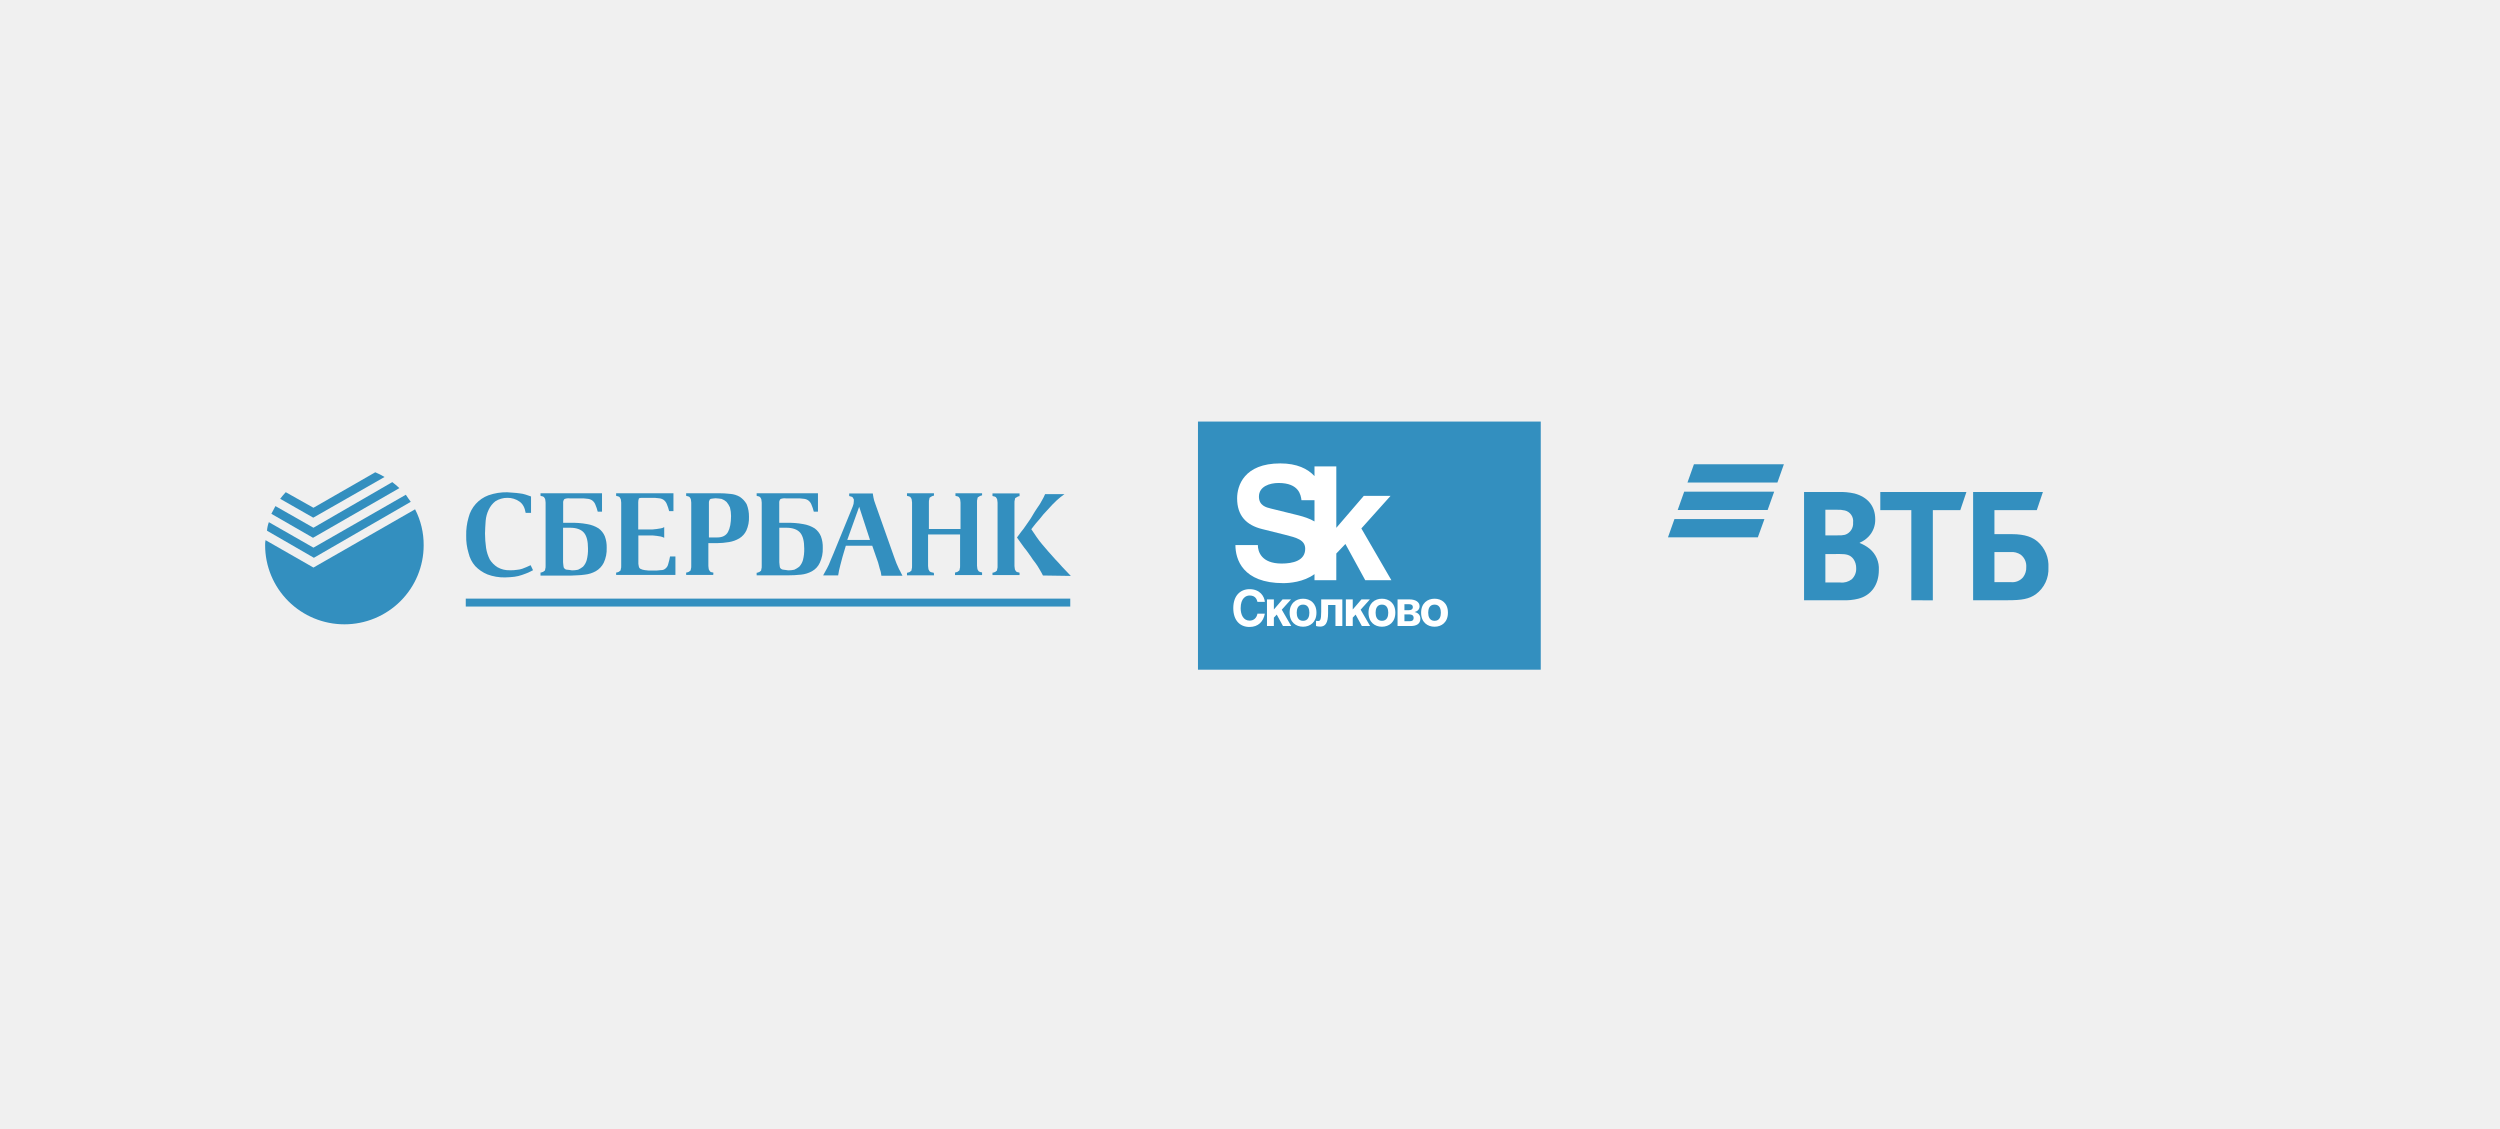
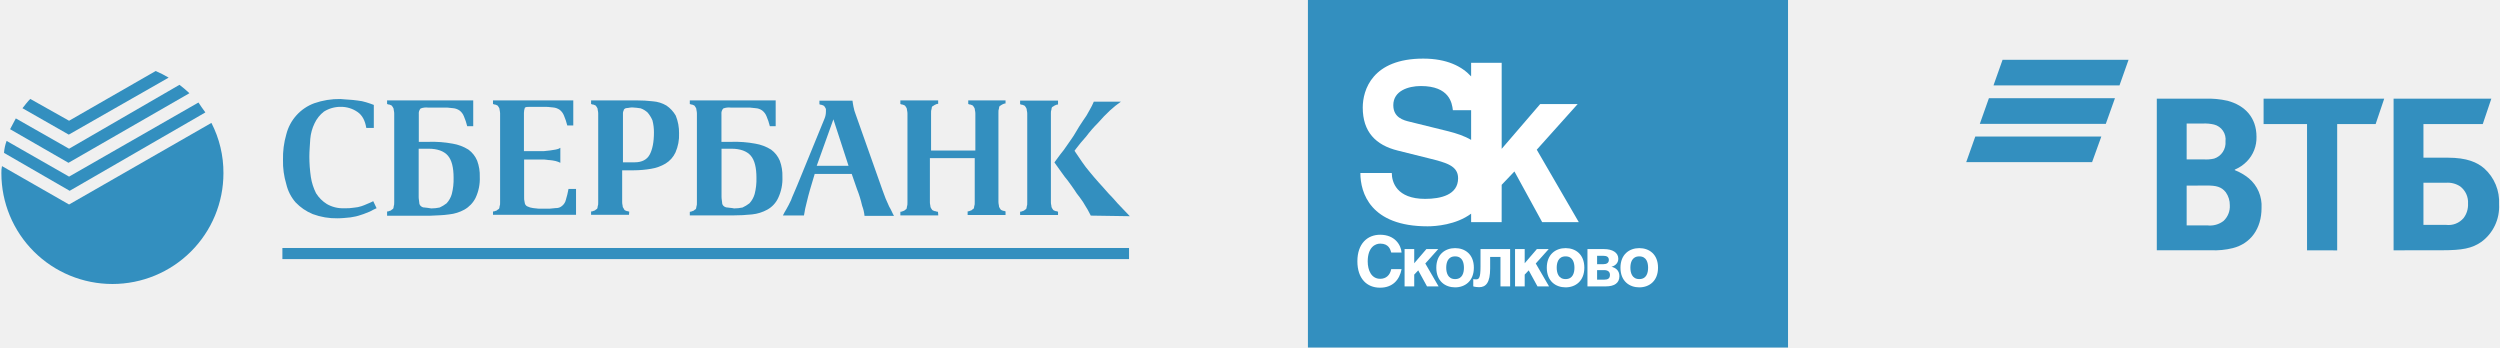
- <svg xmlns="http://www.w3.org/2000/svg" width="937" height="423" viewBox="0 0 937 423" fill="none">
-   <path d="M449 251H577.474V158H449V251V251Z" fill="#338FBF" />
-   <path d="M471.294 225.581C471.074 224.768 470.638 223.192 468.346 223.192C467.013 223.192 465 224.157 465 227.958C465 230.371 466.006 232.608 468.346 232.608C469.885 232.608 470.965 231.666 471.294 230.015H474.061C473.512 232.948 471.626 234.986 468.295 234.986C464.764 234.986 462.236 232.553 462.236 227.919C462.236 223.208 464.91 220.818 468.33 220.818C472.305 220.818 473.91 223.598 474.061 225.581H471.294V225.581Z" fill="white" />
-   <path d="M477.447 228.441L480.7 224.656H483.868L480.41 228.511L483.961 234.635H480.865L478.519 230.349L477.447 231.483V234.635H474.865V224.656H477.447V228.441V228.441Z" fill="white" />
-   <path d="M493.405 229.626C493.405 233.223 491.024 234.896 488.388 234.896C485.756 234.896 483.356 233.247 483.356 229.649C483.356 226.048 485.756 224.397 488.388 224.397C491.024 224.397 493.405 226.028 493.405 229.626ZM486.011 229.626C486.011 230.904 486.393 232.683 488.388 232.683C490.384 232.683 490.75 230.924 490.75 229.649C490.75 228.367 490.384 226.606 488.388 226.606C486.393 226.606 486.011 228.347 486.011 229.626Z" fill="white" />
-   <path d="M503.108 224.654V234.633H500.526V226.754H497.763V229.831C497.763 233.648 496.629 234.852 494.815 234.852C494.364 234.852 493.627 234.778 493.245 234.633V232.682C493.298 232.721 493.627 232.757 494.009 232.757C494.784 232.757 495.186 232.369 495.186 229.33V224.654H503.108V224.654Z" fill="white" />
-   <path d="M507.008 228.441L510.261 224.656H513.429L509.968 228.511L513.522 234.635H510.427L508.085 230.349L507.008 231.483V234.635H504.426V224.656H507.008V228.441V228.441Z" fill="white" />
-   <path d="M522.967 229.626C522.967 233.223 520.59 234.896 517.954 234.896C515.318 234.896 512.922 233.247 512.922 229.649C512.922 226.048 515.318 224.397 517.954 224.397C520.59 224.397 522.967 226.028 522.967 229.626ZM515.577 229.626C515.577 230.904 515.959 232.683 517.954 232.683C519.94 232.683 520.319 230.924 520.319 229.649C520.319 228.367 519.94 226.606 517.954 226.606C515.959 226.606 515.577 228.347 515.577 229.626Z" fill="white" />
-   <path d="M523.805 224.656H528.251C530.45 224.656 532.059 225.568 532.059 227.234C532.059 228.383 531.253 229.122 530.226 229.384C531.233 229.627 532.351 230.279 532.351 231.911C532.351 233.759 530.971 234.636 528.74 234.636H523.805V224.656V224.656ZM526.382 228.696H528.065C528.922 228.696 529.528 228.348 529.528 227.566C529.528 226.752 528.945 226.456 528.084 226.456H526.382V228.696V228.696ZM526.382 232.837H528.281C529.234 232.837 529.825 232.54 529.825 231.554C529.825 230.682 529.203 230.279 528.251 230.279H526.382V232.837V232.837Z" fill="white" />
-   <path d="M542.686 229.626C542.686 233.223 540.313 234.896 537.673 234.896C535.041 234.896 532.637 233.247 532.637 229.649C532.637 226.048 535.041 224.397 537.673 224.397C540.313 224.397 542.686 226.028 542.686 229.626ZM535.292 229.626C535.292 230.904 535.681 232.683 537.673 232.683C539.668 232.683 540.031 230.924 540.031 229.649C540.031 228.367 539.668 226.606 537.673 226.606C535.681 226.606 535.292 228.347 535.292 229.626Z" fill="white" />
-   <path d="M481.006 218.562C483.206 218.562 488.623 218.172 492.672 215.176V217.448H500.841L500.849 207.457L504.26 203.879L511.685 217.448H521.486L510.237 198.06L521.193 185.84H511.16L500.849 197.83V174.798H492.672V178.442C490.182 175.732 486.146 173.684 479.852 173.684C466.229 173.684 463.671 182.082 463.671 186.783C463.671 193.243 467.098 196.832 473.068 198.299L481.531 200.41C485.995 201.528 489.187 202.349 489.187 205.698C489.187 210.163 484.545 211.219 480.369 211.219C472.716 211.219 471.443 206.698 471.443 204.29H463.034C463.034 209.576 465.701 218.562 481.006 218.562V218.562ZM486.574 193.129L476.317 190.599C474.573 190.189 471.848 189.481 471.848 186.137C471.848 182.317 475.85 181.023 479.212 181.023C486.864 181.023 487.563 185.551 487.79 187.487H492.672V195.437C490.881 194.377 488.767 193.689 486.574 193.129Z" fill="white" />
-   <path d="M178.107 212.162C179.398 213.516 180.962 214.584 182.696 215.294C184.806 216.078 187.045 216.459 189.297 216.418C190.585 216.418 191.79 216.259 192.779 216.175C193.767 216.048 194.738 215.815 195.676 215.481C196.56 215.238 197.284 214.835 198.009 214.599C198.582 214.273 199.172 213.979 199.777 213.717L198.879 211.836C198.399 212.079 197.911 212.315 197.347 212.53C196.822 212.771 196.285 212.984 195.739 213.169C195.088 213.388 194.411 213.523 193.726 213.572C192.847 213.715 191.956 213.769 191.066 213.731C189.461 213.791 187.871 213.401 186.477 212.606C185.303 211.877 184.312 210.889 183.58 209.718C182.89 208.356 182.419 206.894 182.187 205.385C181.924 203.578 181.789 201.754 181.783 199.927C181.783 198.4 181.944 196.796 182.027 195.192C182.149 193.738 182.538 192.318 183.176 191.005C183.75 189.781 184.604 188.708 185.669 187.873C187.018 187.021 188.585 186.575 190.182 186.589C191.792 186.568 193.369 187.054 194.687 187.977C195.975 188.859 196.7 190.304 197.02 192.234H199.032V186.075C198.392 185.832 197.744 185.596 197.02 185.381C196.262 185.137 195.48 184.976 194.687 184.901C193.803 184.742 193.078 184.742 192.194 184.658C191.498 184.658 190.662 184.499 190.105 184.499C187.722 184.46 185.35 184.841 183.099 185.624C181.266 186.3 179.625 187.412 178.32 188.864C177.016 190.316 176.087 192.064 175.614 193.956C174.972 196.173 174.674 198.475 174.729 200.781C174.678 202.983 174.977 205.179 175.614 207.288C176.032 209.091 176.888 210.765 178.107 212.162V212.162Z" fill="#338FBF" />
-   <path d="M300.242 215.377C301.684 215.231 303.082 214.794 304.35 214.093C305.626 213.383 306.64 212.286 307.247 210.961C308.072 209.207 308.459 207.28 308.375 205.344C308.427 203.868 308.191 202.397 307.679 201.011C307.188 199.826 306.382 198.799 305.346 198.039C304.045 197.226 302.593 196.681 301.078 196.435C298.982 196.048 296.85 195.887 294.72 195.956H292.06V188.561C292.025 188.287 292.05 188.009 292.133 187.745C292.216 187.482 292.355 187.239 292.54 187.034C293.181 186.789 293.872 186.706 294.553 186.791H298.334C299.302 186.754 300.272 186.808 301.231 186.95C301.871 186.988 302.486 187.213 303 187.596C303.505 187.996 303.895 188.523 304.128 189.124C304.496 189.979 304.792 190.864 305.012 191.769H306.572V184.867H283.592V185.832C283.752 185.832 283.836 185.992 284.232 185.992C284.636 186.152 284.88 186.235 284.929 186.395C285.095 186.607 285.231 186.84 285.333 187.089C285.333 187.492 285.493 187.783 285.493 188.374V212.135C285.529 212.569 285.475 213.007 285.333 213.419C285.333 213.822 285.173 214.058 284.929 214.114C284.757 214.332 284.508 214.476 284.232 214.516C284.035 214.62 283.815 214.675 283.592 214.676V215.641H295.186C296.875 215.641 298.562 215.553 300.242 215.377V215.377ZM292.645 213.128C292.517 213.019 292.414 212.884 292.344 212.731C292.275 212.579 292.239 212.413 292.241 212.246C292.241 211.843 292.081 211.364 292.081 210.718V197.796H294.741C297.073 197.796 298.849 198.435 299.894 199.643C300.938 200.851 301.426 202.851 301.426 205.587C301.468 207.046 301.307 208.505 300.945 209.92C300.684 210.846 300.207 211.698 299.553 212.405C298.98 212.85 298.359 213.227 297.7 213.53C296.959 213.69 296.203 213.772 295.444 213.773C294.748 213.614 294.051 213.614 293.675 213.53C293.293 213.53 292.925 213.386 292.645 213.128V213.128Z" fill="#338FBF" />
-   <path d="M267.395 214.655C267.234 214.655 267.151 214.496 266.754 214.496C266.35 214.336 266.106 214.253 266.058 214.093C266.009 213.933 265.814 213.69 265.654 213.399C265.654 212.996 265.493 212.704 265.493 212.114V203.573H268.634C270.172 203.566 271.707 203.431 273.223 203.171C274.588 202.955 275.899 202.483 277.088 201.782C278.25 201.076 279.176 200.041 279.748 198.81C280.462 197.194 280.793 195.436 280.716 193.672C280.741 192.05 280.441 190.44 279.832 188.936C279.212 187.858 278.355 186.935 277.325 186.235C276.22 185.588 274.981 185.204 273.704 185.11C272.287 184.945 270.861 184.864 269.435 184.867H257.172V185.832C257.332 185.832 257.416 185.992 257.819 185.992C258.223 186.152 258.46 186.235 258.516 186.395C258.682 186.607 258.818 186.84 258.92 187.089C258.92 187.492 259.08 187.784 259.08 188.374V212.058C259.117 212.493 259.063 212.931 258.92 213.343C258.92 213.746 258.76 213.982 258.516 214.037C258.344 214.256 258.095 214.4 257.819 214.44C257.62 214.545 257.398 214.6 257.172 214.6V215.482H267.318L267.395 214.6V214.655ZM265.702 188.325C265.684 188.083 265.74 187.841 265.863 187.631C265.869 187.539 265.894 187.449 265.936 187.367C265.978 187.285 266.036 187.211 266.106 187.152C266.298 186.984 266.548 186.897 266.803 186.909C267.207 186.909 267.499 186.749 268.195 186.749C268.951 186.79 269.704 186.871 270.452 186.992C271.138 187.24 271.768 187.622 272.304 188.117C272.833 188.745 273.267 189.447 273.592 190.2C273.866 191.247 274.001 192.326 273.996 193.408C273.996 196.053 273.592 197.984 272.868 199.352C272.144 200.72 270.779 201.435 268.843 201.435H265.702V188.325V188.325Z" fill="#338FBF" />
-   <path d="M253.147 208.552H251.134C250.96 209.528 250.727 210.492 250.438 211.44C250.303 212.067 249.962 212.632 249.47 213.044C249.234 213.265 248.956 213.436 248.652 213.546C248.348 213.656 248.024 213.702 247.701 213.683C246.662 213.835 245.61 213.888 244.561 213.843C243.592 213.89 242.621 213.837 241.664 213.683C241.103 213.619 240.559 213.457 240.055 213.204C239.878 213.107 239.727 212.968 239.615 212.8C239.504 212.632 239.435 212.439 239.414 212.239C239.266 211.663 239.212 211.068 239.254 210.475V200.685H244.595C245.076 200.685 245.563 200.844 246.127 200.844C246.643 200.892 247.155 200.973 247.659 201.087C248.106 201.198 248.538 201.359 248.948 201.567V197.553C248.56 197.808 248.12 197.971 247.659 198.032C246.648 198.219 245.628 198.354 244.602 198.435H239.206V188.228C239.207 187.755 239.29 187.285 239.449 186.839C239.693 186.596 240.097 186.596 240.738 186.596H244.122C245.09 186.56 246.06 186.613 247.019 186.756C247.655 186.806 248.266 187.027 248.788 187.395C249.293 187.794 249.683 188.322 249.916 188.922C250.283 189.781 250.579 190.668 250.8 191.575H252.409V184.867H230.926V185.832C231.086 185.832 231.17 185.992 231.566 185.992C231.97 186.152 232.207 186.235 232.263 186.395C232.429 186.606 232.565 186.84 232.667 187.089C232.667 187.492 232.827 187.783 232.827 188.374V212.058C232.864 212.493 232.809 212.93 232.667 213.343C232.667 213.746 232.507 213.982 232.263 214.037C232.091 214.255 231.842 214.4 231.566 214.44C231.369 214.544 231.149 214.598 230.926 214.6V215.482H253.147V208.552Z" fill="#338FBF" />
-   <path d="M219.171 215.377C220.614 215.231 222.012 214.794 223.28 214.093C224.561 213.364 225.598 212.275 226.26 210.961C227.086 209.207 227.473 207.28 227.389 205.344C227.441 203.868 227.204 202.397 226.692 201.011C226.202 199.826 225.395 198.799 224.359 198.039C223.058 197.226 221.606 196.681 220.091 196.435C217.995 196.048 215.863 195.887 213.733 195.956H211.073V188.561C211.039 188.287 211.064 188.009 211.147 187.745C211.23 187.482 211.368 187.239 211.553 187.034C212.194 186.789 212.885 186.706 213.566 186.791H217.347C218.315 186.754 219.285 186.808 220.244 186.95C220.881 187.003 221.492 187.226 222.013 187.596C222.518 187.996 222.908 188.523 223.141 189.124C223.509 189.979 223.805 190.864 224.025 191.769H225.634V184.867H202.584V185.832C202.744 185.832 202.828 185.992 203.232 185.992C203.636 186.152 203.872 186.235 203.928 186.395C204.094 186.607 204.23 186.84 204.332 187.089C204.332 187.492 204.492 187.783 204.492 188.374V212.058C204.523 212.493 204.469 212.929 204.332 213.343C204.332 213.746 204.172 213.982 203.928 214.037C203.756 214.255 203.507 214.4 203.232 214.44C203.032 214.545 202.81 214.6 202.584 214.6V215.725H214.178C216.045 215.62 217.556 215.62 219.171 215.377ZM211.602 213.128C211.474 213.019 211.372 212.884 211.302 212.731C211.232 212.579 211.197 212.413 211.198 212.246C211.198 211.843 211.038 211.364 211.038 210.718V197.796H213.698C216.031 197.796 217.807 198.435 218.851 199.643C219.896 200.851 220.383 202.851 220.383 205.587C220.425 207.046 220.263 208.505 219.903 209.92C219.641 210.846 219.164 211.698 218.51 212.405C217.937 212.85 217.316 213.227 216.658 213.53C215.916 213.691 215.16 213.772 214.401 213.773C213.705 213.614 213.113 213.614 212.633 213.53C212.442 213.537 212.253 213.505 212.075 213.435C211.898 213.366 211.737 213.261 211.602 213.128Z" fill="#338FBF" />
-   <path d="M401.133 224.362H174.57V227.334H401.133V224.362Z" fill="#338FBF" />
-   <path d="M383.012 204.059C383.66 204.941 384.141 205.663 384.781 206.385C385.262 207.079 385.909 207.913 386.39 208.635C386.872 209.421 387.41 210.173 387.998 210.884C388.591 211.675 389.129 212.506 389.607 213.37C390.088 214.065 390.491 214.974 390.895 215.696L401.341 215.856C400.213 214.731 399.252 213.606 398.124 212.481C397.156 211.357 396.271 210.398 395.624 209.753C394.656 208.628 393.771 207.67 392.971 206.781C392.17 205.892 391.362 204.934 390.638 204.052C389.891 203.182 389.194 202.271 388.549 201.323C387.985 200.441 387.156 199.316 386.536 198.351L387.017 197.712C387.713 196.747 388.625 195.706 389.677 194.505C390.636 193.228 391.686 192.022 392.817 190.894C393.836 189.717 394.917 188.595 396.055 187.533C396.969 186.695 397.937 185.918 398.952 185.207H391.703C391.377 185.981 391 186.732 390.575 187.457C390.066 188.456 389.475 189.41 388.806 190.311C388.166 191.276 387.414 192.394 386.794 193.519C386.174 194.643 385.401 195.602 384.705 196.65C384.008 197.699 383.312 198.657 382.692 199.379C382.052 200.261 381.564 200.907 381.16 201.462C381.724 202.288 382.365 203.177 383.012 204.059Z" fill="#338FBF" />
-   <path d="M382.128 214.655C381.968 214.655 381.885 214.496 381.481 214.496C381.077 214.336 380.84 214.253 380.784 214.093C380.618 213.881 380.482 213.648 380.381 213.399C380.381 212.996 380.22 212.704 380.22 212.114V188.506C380.183 188.071 380.238 187.633 380.381 187.221C380.381 186.818 380.541 186.582 380.784 186.527C380.997 186.361 381.231 186.225 381.481 186.124C381.681 186.019 381.903 185.965 382.128 185.964V184.923H371.982V185.888C372.143 185.888 372.226 186.048 372.63 186.048C373.034 186.207 373.271 186.291 373.326 186.45C373.493 186.662 373.629 186.896 373.73 187.145C373.73 187.548 373.89 187.839 373.89 188.429V212.114C373.928 212.549 373.873 212.986 373.73 213.399C373.73 213.801 373.57 214.037 373.326 214.093C373.155 214.312 372.906 214.456 372.63 214.496C372.43 214.6 372.208 214.655 371.982 214.655V215.537H382.128V214.655Z" fill="#338FBF" />
-   <path d="M314.928 211.926C315.332 210.163 316.056 207.67 317.017 204.538H326.92L328.312 208.552C328.894 210.011 329.359 211.513 329.705 213.044C330.041 213.921 330.257 214.839 330.346 215.773H338.236C337.832 215.134 337.539 214.245 336.947 213.287C336.271 211.88 335.68 210.433 335.179 208.954L328.02 188.721C327.724 187.996 327.507 187.242 327.372 186.471C327.212 185.832 327.212 185.346 327.129 184.943H318.278V185.909C318.438 185.909 318.522 186.068 318.918 186.068C319.322 186.228 319.559 186.311 319.615 186.471C319.781 186.682 319.917 186.916 320.019 187.165V187.804C320.026 188.494 319.888 189.177 319.615 189.811L314.622 202.011C313.738 204.26 312.853 206.267 312.289 207.711C311.725 209.156 311.001 210.6 310.68 211.565C310.2 212.53 309.796 213.412 309.392 214.051C309.07 214.57 308.774 215.105 308.508 215.655H314.141C314.329 214.397 314.592 213.152 314.928 211.926V211.926ZM322.017 189.929L326.07 202.372H317.554L322.017 189.929Z" fill="#338FBF" />
-   <path d="M349.998 214.655H349.747C349.587 214.655 349.504 214.496 349.1 214.496C348.696 214.336 348.459 214.252 348.403 214.093C348.237 213.881 348.101 213.647 347.999 213.398C347.999 212.996 347.839 212.704 347.839 212.114V200.31H359.838V212.031C359.875 212.465 359.82 212.903 359.678 213.315C359.678 213.718 359.517 213.954 359.274 214.009C359.102 214.228 358.853 214.372 358.577 214.412C358.38 214.516 358.16 214.571 357.937 214.572V215.537H368.083V214.572C367.922 214.572 367.839 214.412 367.442 214.412C367.038 214.252 366.794 214.169 366.746 214.009C366.579 213.798 366.443 213.565 366.342 213.315C366.342 212.912 366.182 212.621 366.182 212.031V188.228C366.144 187.793 366.199 187.356 366.342 186.943C366.342 186.541 366.502 186.305 366.746 186.249C366.958 186.083 367.192 185.948 367.442 185.846C367.64 185.743 367.859 185.688 368.083 185.687V184.867H358.104V185.832C358.264 185.832 358.347 185.992 358.744 185.992C359.148 186.152 359.392 186.235 359.441 186.395C359.607 186.606 359.743 186.84 359.845 187.089C359.845 187.492 360.005 187.783 360.005 188.374V198.275H348.153V188.325C348.116 187.89 348.171 187.453 348.313 187.041C348.313 186.638 348.473 186.402 348.717 186.346C348.929 186.18 349.163 186.044 349.413 185.943C349.608 185.832 349.829 185.777 350.054 185.784V184.867H339.936V185.832C340.096 185.832 340.179 185.992 340.576 185.992C340.98 186.152 341.217 186.235 341.273 186.395C341.439 186.607 341.575 186.84 341.676 187.089C341.676 187.492 341.837 187.783 341.837 188.374V212.135C341.868 212.569 341.814 213.006 341.676 213.419C341.676 213.822 341.516 214.058 341.273 214.114C341.101 214.332 340.851 214.476 340.576 214.516C340.379 214.62 340.159 214.675 339.936 214.676V215.641H350.082L349.998 214.6V214.655Z" fill="#338FBF" />
-   <path d="M153.957 188.082C153.309 187.2 152.669 186.318 152.105 185.43L117.481 205.261L100.769 195.706C100.385 196.737 100.151 197.817 100.072 198.914L117.642 209.059L153.957 188.082Z" fill="#338FBF" />
-   <path d="M117.482 212.724L99.53 202.448C99.397 203.08 99.343 203.726 99.37 204.371C99.37 212.228 102.5 219.763 108.072 225.319C113.644 230.875 121.201 233.996 129.08 233.996C136.96 233.996 144.517 230.875 150.089 225.319C155.661 219.763 158.791 212.228 158.791 204.371C158.824 199.683 157.72 195.057 155.574 190.887L117.482 212.724Z" fill="#338FBF" />
-   <path d="M149.688 182.944C148.842 182.148 147.954 181.397 147.028 180.694L117.481 197.796L103.233 189.686C102.753 190.568 102.265 191.533 101.701 192.575L117.321 201.567L149.688 182.944Z" fill="#338FBF" />
-   <path d="M144.132 178.771C143.013 178.103 141.85 177.514 140.65 177.007L117.482 190.311L107.099 184.471C106.402 185.166 105.706 186.075 105.01 186.957L117.405 194.026L144.132 178.771Z" fill="#338FBF" />
-   <path d="M666.174 180.855H632.459L634.888 174H668.602L666.174 180.855ZM664.959 184.283H631.23L628.801 191.138H662.515L664.959 184.283ZM661.316 194.534H627.587L625.158 201.389H658.842L661.316 194.534Z" fill="#338FBF" />
-   <path d="M747.514 218.18H753.601C754.466 218.284 755.343 218.172 756.155 217.853C756.967 217.535 757.689 217.019 758.257 216.352C759.092 215.249 759.513 213.884 759.444 212.497C759.501 211.615 759.341 210.732 758.977 209.928C758.613 209.124 758.057 208.423 757.359 207.889C756.23 207.143 754.886 206.797 753.54 206.906H747.514V218.18ZM739.525 224.984V184.405H765.683L763.385 191.209H747.514V200.194H753.981C759.201 200.194 761.909 201.454 763.781 203.066C765.119 204.263 766.172 205.749 766.86 207.414C767.548 209.079 767.853 210.88 767.753 212.681C767.856 214.621 767.477 216.556 766.65 218.31C765.824 220.065 764.576 221.583 763.02 222.727C760.509 224.478 757.877 224.969 752.52 224.969L739.525 224.984ZM716.364 224.984V191.194H704.738V184.405H737.014L734.716 191.209H724.429V225L716.364 224.984ZM684.149 200.655H688.714C689.648 200.719 690.586 200.647 691.499 200.44C692.449 200.134 693.267 199.511 693.82 198.674C694.373 197.837 694.628 196.835 694.543 195.832C694.669 194.836 694.429 193.828 693.869 192.998C693.308 192.169 692.464 191.576 691.499 191.332C690.502 191.098 689.478 191.005 688.456 191.055H684.149V200.655ZM684.149 207.674V218.318H689.719C691.254 218.496 692.797 218.066 694.025 217.12C694.591 216.591 695.035 215.942 695.324 215.22C695.614 214.498 695.742 213.72 695.699 212.943C695.723 211.7 695.35 210.483 694.634 209.471C693.447 207.935 691.986 207.644 689.491 207.644L684.149 207.674ZM697.023 203.389V203.527C698.38 204.054 699.648 204.79 700.782 205.708C701.928 206.669 702.834 207.888 703.426 209.268C704.019 210.647 704.28 212.148 704.19 213.649C704.19 219.194 701.269 223.203 696.475 224.401C694.565 224.872 692.597 225.064 690.632 224.969H676.16V184.405H689.034C691.079 184.329 693.125 184.52 695.121 184.973C699.777 186.232 702.836 189.473 702.836 194.588C702.874 195.807 702.666 197.022 702.224 198.157C701.781 199.293 701.115 200.326 700.264 201.193C699.361 202.118 698.285 202.854 697.099 203.358L697.023 203.389Z" fill="#338FBF" />
+ <svg xmlns="http://www.w3.org/2000/svg" width="669" height="93" viewBox="0 0 669 93" fill="none">
+   <path d="M350 93H478.474V-1.27408e-05H350V93Z" fill="#338FBF" />
+   <path d="M372.294 67.581C372.074 66.768 371.638 65.192 369.346 65.192C368.013 65.192 366 66.157 366 69.958C366 72.371 367.006 74.608 369.346 74.608C370.885 74.608 371.965 73.666 372.294 72.015H375.061C374.512 74.948 372.626 76.986 369.295 76.986C365.764 76.986 363.236 74.553 363.236 69.919C363.236 65.208 365.91 62.818 369.33 62.818C373.305 62.818 374.91 65.598 375.061 67.581H372.294Z" fill="white" />
+   <path d="M378.447 70.441L381.7 66.656H384.868L381.41 70.511L384.961 76.635H381.865L379.519 72.349L378.447 73.483V76.635H375.865V66.656H378.447V70.441Z" fill="white" />
+   <path d="M394.405 71.626C394.405 75.223 392.024 76.897 389.388 76.897C386.756 76.897 384.356 75.247 384.356 71.649C384.356 68.048 386.756 66.397 389.388 66.397C392.024 66.397 394.405 68.028 394.405 71.626ZM387.01 71.626C387.01 72.904 387.393 74.683 389.388 74.683C391.383 74.683 391.749 72.924 391.749 71.649C391.749 70.367 391.383 68.606 389.388 68.606C387.393 68.606 387.01 70.347 387.01 71.626Z" fill="white" />
+   <path d="M404.108 66.654V76.633H401.526V68.754H398.763V71.831C398.763 75.648 397.629 76.852 395.816 76.852C395.364 76.852 394.627 76.778 394.245 76.633V74.682C394.298 74.721 394.627 74.757 395.009 74.757C395.784 74.757 396.186 74.369 396.186 71.331V66.654H404.108Z" fill="white" />
+   <path d="M408.008 70.441L411.261 66.656H414.429L410.968 70.511L414.522 76.635H411.427L409.084 72.349L408.008 73.483V76.635H405.426V66.656H408.008V70.441Z" fill="white" />
+   <path d="M423.967 71.626C423.967 75.223 421.59 76.897 418.954 76.897C416.318 76.897 413.922 75.247 413.922 71.649C413.922 68.048 416.318 66.397 418.954 66.397C421.59 66.397 423.967 68.028 423.967 71.626ZM416.577 71.626C416.577 72.904 416.959 74.683 418.954 74.683C420.94 74.683 421.32 72.924 421.32 71.649C421.32 70.367 420.94 68.606 418.954 68.606C416.959 68.606 416.577 70.347 416.577 71.626Z" fill="white" />
+   <path d="M424.805 66.656H429.251C431.45 66.656 433.059 67.568 433.059 69.234C433.059 70.383 432.253 71.122 431.226 71.384C432.233 71.627 433.352 72.279 433.352 73.911C433.352 75.759 431.971 76.636 429.74 76.636H424.805V66.656ZM427.382 70.696H429.065C429.922 70.696 430.528 70.348 430.528 69.566C430.528 68.752 429.945 68.456 429.085 68.456H427.382V70.696ZM427.382 74.837H429.281C430.235 74.837 430.825 74.54 430.825 73.554C430.825 72.682 430.203 72.279 429.251 72.279H427.382V74.837Z" fill="white" />
+   <path d="M443.686 71.626C443.686 75.223 441.313 76.897 438.673 76.897C436.041 76.897 433.637 75.247 433.637 71.649C433.637 68.048 436.041 66.397 438.673 66.397C441.313 66.397 443.686 68.028 443.686 71.626ZM436.292 71.626C436.292 72.904 436.681 74.683 438.673 74.683C440.668 74.683 441.031 72.924 441.031 71.649C441.031 70.367 440.668 68.606 438.673 68.606C436.681 68.606 436.292 70.347 436.292 71.626Z" fill="white" />
+   <path d="M382.006 60.562C384.206 60.562 389.623 60.172 393.672 57.176V59.448H401.841L401.849 49.457L405.26 45.879L412.685 59.448H422.486L411.237 40.06L422.193 27.84H412.16L401.849 39.83V16.798H393.672V20.442C391.182 17.733 387.146 15.684 380.852 15.684C367.229 15.684 364.671 24.082 364.671 28.783C364.671 35.243 368.098 38.832 374.068 40.299L382.531 42.41C386.995 43.528 390.187 44.349 390.187 47.698C390.187 52.163 385.545 53.219 381.369 53.219C373.716 53.219 372.443 48.698 372.443 46.29H364.034C364.034 51.576 366.701 60.562 382.006 60.562ZM387.574 35.13L377.317 32.599C375.573 32.189 372.848 31.481 372.848 28.137C372.848 24.317 376.85 23.023 380.212 23.023C387.864 23.023 388.563 27.551 388.79 29.487H393.672V37.437C391.881 36.377 389.767 35.689 387.574 35.13Z" fill="white" />
+   <path d="M79.106 54.162C80.398 55.517 81.962 56.584 83.696 57.294C85.806 58.078 88.045 58.459 90.297 58.419C91.585 58.419 92.79 58.259 93.779 58.175C94.767 58.048 95.738 57.815 96.676 57.481C97.56 57.238 98.284 56.835 99.009 56.599C99.582 56.273 100.172 55.979 100.777 55.717L99.879 53.836C99.399 54.079 98.911 54.315 98.347 54.53C97.822 54.771 97.285 54.984 96.739 55.169C96.088 55.388 95.411 55.523 94.726 55.572C93.847 55.715 92.956 55.769 92.066 55.731C90.461 55.791 88.871 55.401 87.477 54.606C86.303 53.877 85.312 52.889 84.58 51.718C83.889 50.356 83.419 48.894 83.187 47.385C82.924 45.578 82.789 43.754 82.783 41.927C82.783 40.4 82.944 38.796 83.027 37.192C83.149 35.738 83.538 34.318 84.176 33.005C84.75 31.781 85.604 30.708 86.669 29.873C88.018 29.021 89.585 28.575 91.181 28.589C92.793 28.568 94.369 29.054 95.687 29.977C96.975 30.859 97.7 32.304 98.02 34.234H100.032V28.075C99.392 27.832 98.744 27.596 98.02 27.381C97.262 27.137 96.48 26.976 95.687 26.901C94.803 26.742 94.078 26.742 93.194 26.659C92.498 26.659 91.662 26.499 91.105 26.499C88.722 26.46 86.35 26.841 84.1 27.624C82.266 28.3 80.625 29.412 79.32 30.864C78.016 32.316 77.087 34.064 76.614 35.956C75.972 38.173 75.674 40.475 75.729 42.782C75.678 44.983 75.977 47.179 76.614 49.288C77.032 51.091 77.888 52.765 79.106 54.162Z" fill="#338FBF" />
+   <path d="M201.242 57.377C202.684 57.231 204.082 56.794 205.35 56.093C206.626 55.383 207.64 54.286 208.247 52.961C209.072 51.207 209.459 49.28 209.375 47.344C209.427 45.868 209.191 44.397 208.679 43.011C208.188 41.827 207.382 40.799 206.346 40.039C205.045 39.226 203.593 38.681 202.078 38.435C199.982 38.048 197.85 37.887 195.72 37.956H193.06V30.561C193.025 30.287 193.05 30.009 193.133 29.745C193.216 29.482 193.355 29.239 193.54 29.034C194.181 28.789 194.872 28.706 195.553 28.791H199.334C200.302 28.754 201.272 28.808 202.231 28.95C202.871 28.988 203.486 29.213 204 29.596C204.505 29.996 204.895 30.523 205.128 31.124C205.496 31.979 205.792 32.864 206.012 33.769H207.572V26.867H184.592V27.832C184.752 27.832 184.836 27.992 185.232 27.992C185.636 28.152 185.88 28.235 185.929 28.395C186.095 28.607 186.231 28.84 186.333 29.089C186.333 29.492 186.493 29.784 186.493 30.374V54.135C186.529 54.569 186.475 55.007 186.333 55.419C186.333 55.822 186.173 56.058 185.929 56.114C185.757 56.332 185.508 56.476 185.232 56.516C185.035 56.62 184.815 56.675 184.592 56.676V57.641H196.186C197.875 57.641 199.562 57.553 201.242 57.377ZM193.645 55.128C193.517 55.019 193.414 54.884 193.344 54.731C193.275 54.579 193.239 54.413 193.241 54.246C193.241 53.843 193.081 53.364 193.081 52.718V39.796H195.741C198.073 39.796 199.849 40.435 200.894 41.643C201.938 42.851 202.426 44.851 202.426 47.587C202.468 49.046 202.307 50.505 201.945 51.92C201.684 52.846 201.207 53.698 200.553 54.406C199.98 54.849 199.359 55.227 198.7 55.53C197.959 55.69 197.203 55.772 196.444 55.773C195.748 55.614 195.051 55.614 194.675 55.53C194.293 55.53 193.925 55.386 193.645 55.128Z" fill="#338FBF" />
+   <path d="M168.395 56.655C168.234 56.655 168.151 56.496 167.754 56.496C167.35 56.336 167.106 56.253 167.058 56.093C167.009 55.933 166.814 55.69 166.654 55.398C166.654 54.996 166.493 54.704 166.493 54.114V45.573H169.634C171.172 45.566 172.707 45.431 174.223 45.171C175.588 44.955 176.899 44.483 178.088 43.782C179.25 43.076 180.176 42.041 180.748 40.81C181.462 39.194 181.793 37.436 181.716 35.672C181.741 34.05 181.441 32.44 180.832 30.936C180.212 29.858 179.355 28.934 178.325 28.235C177.22 27.588 175.981 27.204 174.704 27.11C173.287 26.945 171.861 26.864 170.435 26.867H158.172V27.832C158.332 27.832 158.416 27.992 158.819 27.992C159.223 28.152 159.46 28.235 159.516 28.395C159.682 28.607 159.818 28.84 159.92 29.089C159.92 29.492 160.08 29.784 160.08 30.374V54.058C160.117 54.493 160.063 54.931 159.92 55.343C159.92 55.746 159.76 55.982 159.516 56.037C159.344 56.256 159.095 56.4 158.819 56.44C158.62 56.545 158.398 56.6 158.172 56.6V57.482H168.318L168.395 56.6V56.655ZM166.702 30.325C166.684 30.083 166.74 29.841 166.863 29.631C166.869 29.539 166.894 29.449 166.936 29.367C166.978 29.285 167.036 29.212 167.106 29.152C167.298 28.984 167.548 28.897 167.803 28.909C168.207 28.909 168.499 28.749 169.195 28.749C169.951 28.79 170.704 28.871 171.452 28.992C172.138 29.239 172.768 29.622 173.304 30.117C173.833 30.745 174.267 31.447 174.592 32.2C174.866 33.247 175.001 34.326 174.996 35.408C174.996 38.053 174.592 39.984 173.868 41.352C173.144 42.719 171.779 43.435 169.843 43.435H166.702V30.325Z" fill="#338FBF" />
+   <path d="M154.147 50.552H152.134C151.96 51.528 151.727 52.492 151.438 53.44C151.303 54.067 150.962 54.632 150.47 55.044C150.234 55.265 149.956 55.436 149.652 55.546C149.348 55.656 149.024 55.702 148.701 55.683C147.662 55.835 146.61 55.888 145.561 55.843C144.592 55.89 143.621 55.837 142.664 55.683C142.103 55.619 141.559 55.457 141.055 55.204C140.878 55.107 140.727 54.968 140.615 54.8C140.504 54.632 140.435 54.44 140.414 54.239C140.266 53.663 140.212 53.068 140.254 52.475V42.685H145.595C146.076 42.685 146.563 42.844 147.127 42.844C147.643 42.892 148.155 42.973 148.659 43.087C149.106 43.198 149.538 43.359 149.948 43.566V39.553C149.56 39.808 149.12 39.971 148.659 40.032C147.648 40.219 146.628 40.354 145.602 40.435H140.206V30.228C140.207 29.755 140.29 29.285 140.449 28.839C140.693 28.596 141.097 28.596 141.738 28.596H145.122C146.09 28.56 147.06 28.613 148.019 28.756C148.655 28.806 149.266 29.027 149.788 29.395C150.293 29.794 150.683 30.322 150.916 30.922C151.283 31.78 151.579 32.668 151.8 33.575H153.409V26.867H131.926V27.832C132.086 27.832 132.17 27.992 132.566 27.992C132.97 28.152 133.207 28.235 133.263 28.395C133.429 28.606 133.565 28.84 133.667 29.089C133.667 29.492 133.827 29.784 133.827 30.374V54.058C133.864 54.493 133.809 54.931 133.667 55.343C133.667 55.746 133.507 55.982 133.263 56.037C133.091 56.255 132.842 56.4 132.566 56.44C132.369 56.544 132.149 56.598 131.926 56.6V57.481H154.147V50.552Z" fill="#338FBF" />
+   <path d="M120.171 57.377C121.614 57.231 123.012 56.794 124.28 56.093C125.561 55.364 126.598 54.275 127.26 52.961C128.086 51.207 128.473 49.28 128.389 47.344C128.441 45.868 128.204 44.397 127.692 43.011C127.202 41.827 126.395 40.799 125.359 40.039C124.058 39.226 122.606 38.681 121.091 38.435C118.995 38.048 116.863 37.887 114.733 37.956H112.073V30.561C112.039 30.287 112.064 30.009 112.147 29.745C112.23 29.482 112.368 29.239 112.553 29.034C113.194 28.789 113.885 28.706 114.566 28.791H118.347C119.315 28.754 120.285 28.808 121.244 28.95C121.881 29.003 122.492 29.226 123.013 29.596C123.518 29.996 123.908 30.523 124.141 31.124C124.509 31.979 124.805 32.864 125.025 33.769H126.634V26.867H103.584V27.832C103.744 27.832 103.828 27.992 104.232 27.992C104.636 28.152 104.872 28.235 104.928 28.395C105.094 28.607 105.23 28.84 105.332 29.089C105.332 29.492 105.492 29.784 105.492 30.374V54.058C105.523 54.493 105.469 54.929 105.332 55.343C105.332 55.746 105.172 55.982 104.928 56.037C104.756 56.255 104.507 56.4 104.232 56.44C104.032 56.545 103.81 56.599 103.584 56.6V57.724H115.178C117.045 57.62 118.556 57.62 120.171 57.377ZM112.602 55.128C112.474 55.019 112.372 54.884 112.302 54.731C112.232 54.579 112.197 54.413 112.198 54.246C112.198 53.843 112.038 53.364 112.038 52.718V39.796H114.698C117.031 39.796 118.807 40.435 119.851 41.643C120.896 42.851 121.383 44.851 121.383 47.587C121.425 49.046 121.263 50.505 120.903 51.92C120.641 52.846 120.164 53.698 119.51 54.406C118.937 54.85 118.316 55.227 117.658 55.53C116.916 55.691 116.16 55.772 115.401 55.773C114.705 55.614 114.113 55.614 113.633 55.53C113.442 55.537 113.253 55.505 113.075 55.435C112.898 55.366 112.737 55.261 112.602 55.128Z" fill="#338FBF" />
+   <path d="M302.133 66.362H75.57V69.334H302.133V66.362Z" fill="#338FBF" />
+   <path d="M284.012 46.059C284.66 46.941 285.141 47.663 285.781 48.385C286.262 49.079 286.909 49.913 287.39 50.635C287.872 51.421 288.41 52.173 288.998 52.885C289.591 53.675 290.129 54.506 290.607 55.37C291.088 56.065 291.491 56.974 291.895 57.696L302.341 57.856C301.213 56.731 300.252 55.606 299.124 54.481C298.156 53.357 297.271 52.398 296.624 51.753C295.656 50.628 294.771 49.67 293.971 48.781C293.17 47.892 292.362 46.934 291.638 46.052C290.891 45.182 290.194 44.271 289.549 43.323C288.985 42.441 288.156 41.316 287.536 40.351L288.017 39.712C288.713 38.747 289.625 37.706 290.677 36.505C291.636 35.228 292.686 34.022 293.817 32.894C294.836 31.717 295.917 30.595 297.055 29.533C297.969 28.695 298.937 27.918 299.952 27.207H292.703C292.377 27.981 292 28.732 291.575 29.457C291.066 30.456 290.475 31.41 289.806 32.311C289.166 33.276 288.414 34.394 287.794 35.519C287.174 36.643 286.401 37.602 285.705 38.65C285.008 39.699 284.312 40.657 283.692 41.379C283.052 42.261 282.564 42.907 282.16 43.462C282.724 44.288 283.365 45.177 284.012 46.059Z" fill="#338FBF" />
+   <path d="M283.128 56.655C282.968 56.655 282.885 56.496 282.481 56.496C282.077 56.336 281.84 56.253 281.784 56.093C281.618 55.881 281.482 55.648 281.381 55.399C281.381 54.996 281.22 54.704 281.22 54.114V30.506C281.183 30.071 281.238 29.634 281.381 29.221C281.381 28.819 281.541 28.582 281.784 28.527C281.997 28.361 282.231 28.225 282.481 28.124C282.681 28.019 282.903 27.965 283.128 27.964V26.923H272.982V27.888C273.143 27.888 273.226 28.048 273.63 28.048C274.034 28.207 274.271 28.291 274.326 28.45C274.493 28.662 274.629 28.896 274.73 29.145C274.73 29.547 274.89 29.839 274.89 30.429V54.114C274.928 54.549 274.873 54.986 274.73 55.399C274.73 55.801 274.57 56.037 274.326 56.093C274.155 56.312 273.906 56.456 273.63 56.496C273.43 56.6 273.208 56.655 272.982 56.655V57.537H283.128V56.655Z" fill="#338FBF" />
+   <path d="M215.928 53.926C216.332 52.163 217.056 49.67 218.017 46.538H227.92L229.312 50.552C229.894 52.011 230.359 53.513 230.705 55.044C231.041 55.921 231.257 56.839 231.346 57.773H239.236C238.832 57.134 238.539 56.245 237.947 55.287C237.271 53.88 236.68 52.433 236.179 50.954L229.02 30.721C228.724 29.996 228.507 29.242 228.372 28.471C228.212 27.832 228.212 27.346 228.129 26.943H219.278V27.909C219.438 27.909 219.522 28.068 219.918 28.068C220.322 28.228 220.559 28.311 220.615 28.471C220.781 28.683 220.917 28.916 221.019 29.165V29.804C221.026 30.494 220.888 31.177 220.615 31.811L215.622 44.011C214.738 46.261 213.853 48.267 213.289 49.711C212.725 51.156 212.001 52.6 211.68 53.565C211.2 54.53 210.796 55.412 210.392 56.051C210.07 56.57 209.774 57.105 209.508 57.655H215.141C215.329 56.398 215.592 55.152 215.928 53.926ZM223.017 31.929L227.07 44.372H218.554L223.017 31.929Z" fill="#338FBF" />
+   <path d="M250.998 56.655H250.747C250.587 56.655 250.504 56.495 250.1 56.495C249.696 56.336 249.459 56.252 249.403 56.093C249.237 55.881 249.101 55.647 248.999 55.398C248.999 54.996 248.839 54.704 248.839 54.114V42.31H260.838V54.031C260.875 54.465 260.82 54.903 260.678 55.315C260.678 55.718 260.517 55.954 260.274 56.01C260.102 56.228 259.853 56.372 259.577 56.412C259.38 56.516 259.16 56.571 258.937 56.572V57.537H269.083V56.572C268.922 56.572 268.839 56.412 268.442 56.412C268.038 56.252 267.794 56.169 267.746 56.01C267.579 55.798 267.443 55.565 267.342 55.315C267.342 54.912 267.182 54.621 267.182 54.031V30.228C267.144 29.793 267.199 29.356 267.342 28.943C267.342 28.541 267.502 28.305 267.746 28.249C267.958 28.083 268.192 27.948 268.442 27.846C268.64 27.743 268.859 27.688 269.083 27.686V26.867H259.104V27.832C259.264 27.832 259.347 27.992 259.744 27.992C260.148 28.152 260.392 28.235 260.441 28.395C260.607 28.606 260.743 28.84 260.845 29.089C260.845 29.492 261.005 29.784 261.005 30.374V40.275H249.153V30.325C249.116 29.89 249.171 29.453 249.313 29.041C249.313 28.638 249.473 28.402 249.717 28.346C249.929 28.18 250.163 28.044 250.413 27.943C250.608 27.832 250.829 27.777 251.054 27.784V26.867H240.936V27.832C241.096 27.832 241.179 27.992 241.576 27.992C241.98 28.152 242.217 28.235 242.273 28.395C242.439 28.607 242.575 28.84 242.676 29.089C242.676 29.492 242.837 29.784 242.837 30.374V54.135C242.868 54.569 242.814 55.006 242.676 55.419C242.676 55.822 242.516 56.058 242.273 56.114C242.101 56.332 241.851 56.476 241.576 56.516C241.379 56.62 241.159 56.675 240.936 56.676V57.641H251.082L250.998 56.6V56.655Z" fill="#338FBF" />
+   <path d="M54.957 30.082C54.309 29.2 53.669 28.319 53.105 27.43L18.481 47.261L1.769 37.706C1.385 38.737 1.151 39.817 1.072 40.914L18.642 51.059L54.957 30.082Z" fill="#338FBF" />
+   <path d="M18.482 54.724L0.53 44.448C0.397 45.08 0.343 45.726 0.37 46.371C0.37 54.228 3.5 61.763 9.072 67.319C14.644 72.875 22.201 75.996 30.08 75.996C37.96 75.996 45.517 72.875 51.089 67.319C56.66 61.763 59.791 54.228 59.791 46.371C59.824 41.684 58.72 37.057 56.574 32.887L18.482 54.724Z" fill="#338FBF" />
+   <path d="M50.688 24.944C49.842 24.148 48.954 23.397 48.028 22.694L18.481 39.796L4.233 31.686C3.753 32.568 3.265 33.533 2.701 34.575L18.321 43.567L50.688 24.944Z" fill="#338FBF" />
+   <path d="M45.132 20.77C44.013 20.103 42.85 19.514 41.65 19.007L18.482 32.311L8.099 26.471C7.402 27.166 6.706 28.075 6.01 28.957L18.405 36.026L45.132 20.77Z" fill="#338FBF" />
+   <path d="M567.174 22.855H533.459L535.888 16H569.602L567.174 22.855ZM565.959 26.282H532.23L529.801 33.138H563.515L565.959 26.282ZM562.316 36.534H528.587L526.158 43.389H559.842L562.316 36.534Z" fill="#338FBF" />
+   <path d="M648.514 60.18H654.601C655.466 60.284 656.343 60.172 657.155 59.853C657.967 59.535 658.689 59.019 659.257 58.352C660.092 57.249 660.513 55.883 660.444 54.497C660.501 53.615 660.341 52.732 659.977 51.928C659.613 51.124 659.057 50.423 658.359 49.889C657.23 49.143 655.886 48.797 654.54 48.906H648.514V60.18ZM640.525 66.984V26.405H666.683L664.385 33.209H648.514V42.194H654.981C660.201 42.194 662.909 43.454 664.781 45.066C666.119 46.263 667.172 47.749 667.86 49.414C668.548 51.079 668.853 52.88 668.753 54.681C668.856 56.621 668.477 58.556 667.65 60.31C666.824 62.065 665.576 63.583 664.02 64.727C661.509 66.478 658.877 66.969 653.52 66.969L640.525 66.984ZM617.364 66.984V33.194H605.738V26.405H638.014L635.716 33.209H625.429V67L617.364 66.984ZM585.149 42.655H589.714C590.648 42.719 591.586 42.647 592.499 42.44C593.449 42.134 594.267 41.511 594.82 40.674C595.373 39.837 595.628 38.835 595.543 37.832C595.669 36.836 595.429 35.828 594.869 34.998C594.308 34.169 593.464 33.576 592.499 33.332C591.502 33.098 590.478 33.005 589.456 33.055H585.149V42.655ZM585.149 49.674V60.318H590.719C592.254 60.495 593.797 60.066 595.025 59.12C595.591 58.591 596.035 57.942 596.324 57.22C596.614 56.498 596.742 55.72 596.699 54.943C596.723 53.7 596.35 52.483 595.634 51.471C594.447 49.935 592.986 49.644 590.491 49.644L585.149 49.674ZM598.023 45.389V45.527C599.38 46.054 600.648 46.79 601.782 47.708C602.928 48.669 603.834 49.888 604.426 51.267C605.019 52.647 605.28 54.148 605.19 55.649C605.19 61.194 602.269 65.203 597.475 66.401C595.565 66.872 593.597 67.064 591.632 66.969H577.16V26.405H590.034C592.079 26.329 594.125 26.52 596.121 26.973C600.777 28.233 603.836 31.473 603.836 36.588C603.874 37.807 603.666 39.022 603.224 40.157C602.781 41.293 602.115 42.326 601.264 43.193C600.361 44.118 599.285 44.854 598.099 45.358L598.023 45.389Z" fill="#338FBF" />
</svg>
